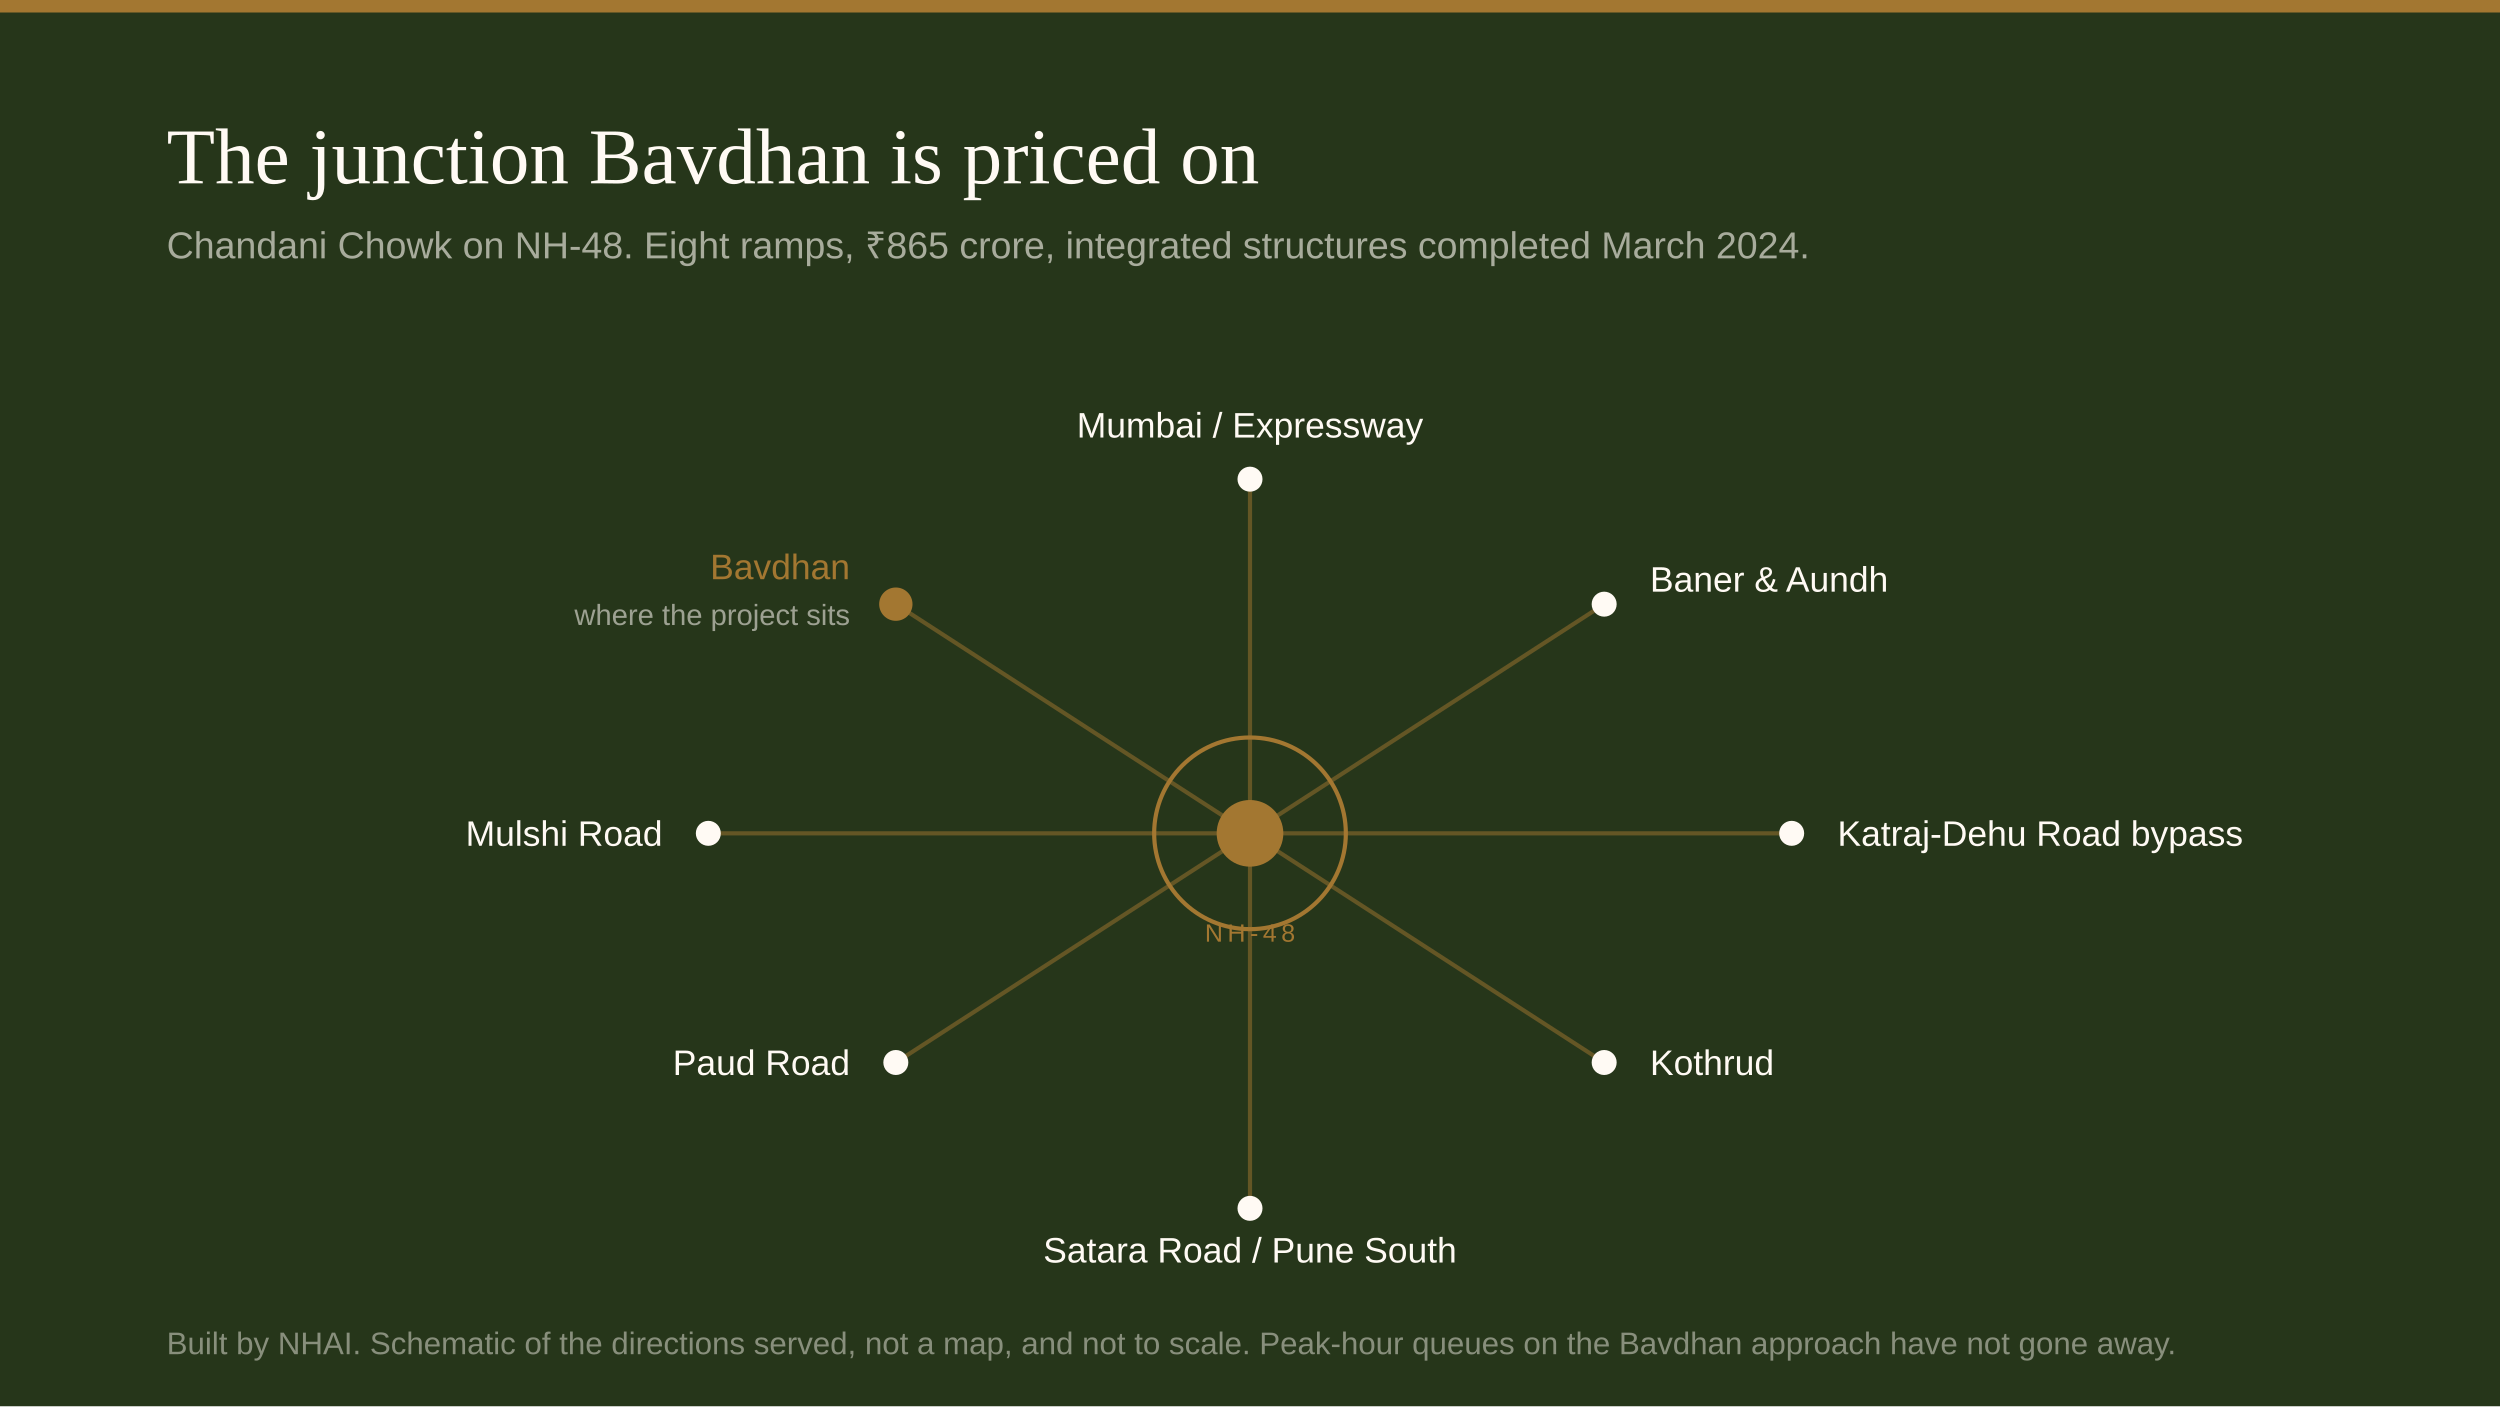
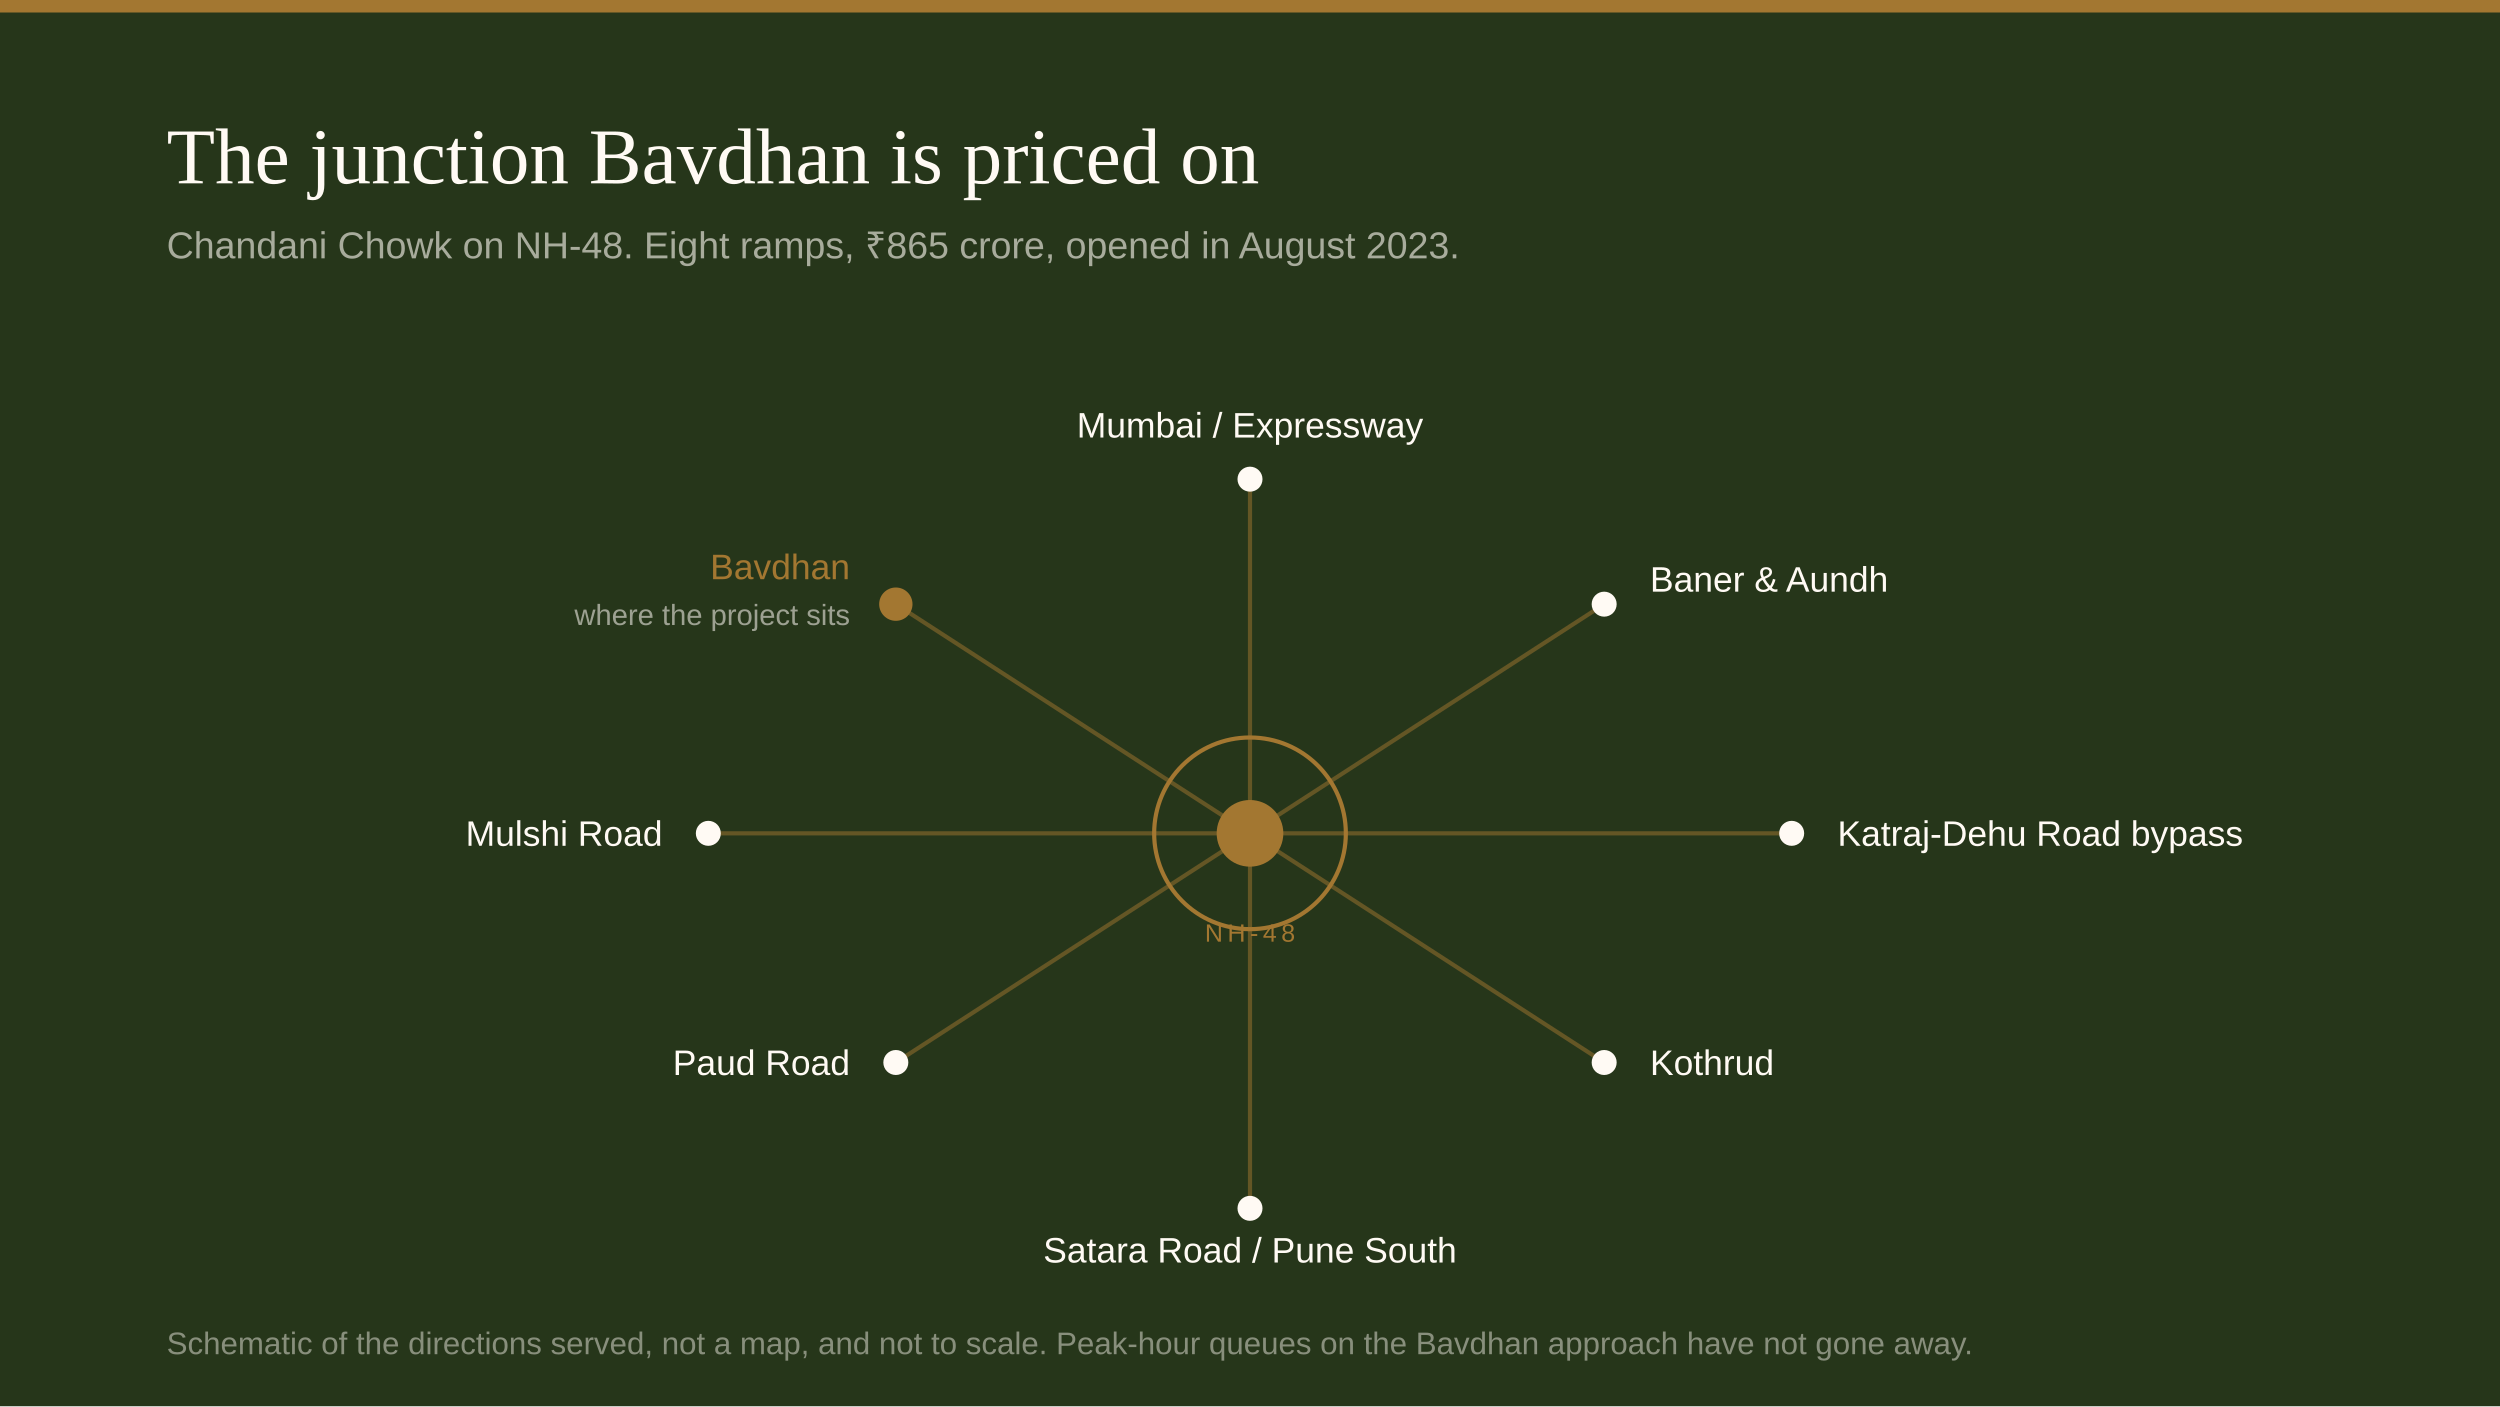
<svg xmlns="http://www.w3.org/2000/svg" viewBox="0 0 1200 675" width="1200" height="675" role="img" aria-label="Schematic of the Chandani Chowk interchange showing eight ramp directions from Bavdhan">
  <rect width="1200" height="675" fill="#26361a" />
  <rect x="0" y="0" width="1200" height="6" fill="#a37731" />
  <text x="80" y="88" font-family="Georgia, 'Times New Roman', serif" font-size="38" fill="#fffaf4">The junction Bavdhan is priced on</text>
-   <text x="80" y="124" font-family="Helvetica Neue, Arial, sans-serif" font-size="18" fill="#fffaf4" opacity="0.6">Chandani Chowk on NH-48. Eight ramps, ₹865 crore, integrated structures completed March 2024.</text>
+   <text x="80" y="124" font-family="Helvetica Neue, Arial, sans-serif" font-size="18" fill="#fffaf4" opacity="0.6">Chandani Chowk on NH-48. Eight ramps, ₹865 crore, opened in August 2023.</text>
  <g stroke="#a37731" stroke-opacity="0.5" stroke-width="2">
    <line x1="600" y1="400" x2="600" y2="230" />
    <line x1="600" y1="400" x2="770" y2="290" />
    <line x1="600" y1="400" x2="860" y2="400" />
    <line x1="600" y1="400" x2="770" y2="510" />
    <line x1="600" y1="400" x2="600" y2="580" />
    <line x1="600" y1="400" x2="430" y2="510" />
    <line x1="600" y1="400" x2="340" y2="400" />
    <line x1="600" y1="400" x2="430" y2="290" />
  </g>
  <circle cx="600" cy="400" r="46" fill="none" stroke="#a37731" stroke-width="2" />
  <circle cx="600" cy="400" r="16" fill="#a37731" />
  <text x="600" y="452" font-family="Helvetica Neue, Arial, sans-serif" font-size="12" fill="#a37731" text-anchor="middle" letter-spacing="0.18em">NH-48</text>
  <g font-family="Helvetica Neue, Arial, sans-serif" font-size="17" fill="#fffaf4">
    <circle cx="600" cy="230" r="6" fill="#fffaf4" />
    <text x="600" y="210" text-anchor="middle">Mumbai / Expressway</text>
    <circle cx="770" cy="290" r="6" fill="#fffaf4" />
    <text x="792" y="284">Baner &amp; Aundh</text>
    <circle cx="860" cy="400" r="6" fill="#fffaf4" />
    <text x="882" y="406">Katraj-Dehu Road bypass</text>
    <circle cx="770" cy="510" r="6" fill="#fffaf4" />
    <text x="792" y="516">Kothrud</text>
    <circle cx="600" cy="580" r="6" fill="#fffaf4" />
    <text x="600" y="606" text-anchor="middle">Satara Road / Pune South</text>
    <circle cx="430" cy="510" r="6" fill="#fffaf4" />
    <text x="408" y="516" text-anchor="end">Paud Road</text>
    <circle cx="340" cy="400" r="6" fill="#fffaf4" />
    <text x="318" y="406" text-anchor="end">Mulshi Road</text>
    <circle cx="430" cy="290" r="8" fill="#a37731" />
    <text x="408" y="278" text-anchor="end" fill="#a37731">Bavdhan</text>
    <text x="408" y="300" text-anchor="end" font-size="14" fill="#fffaf4" opacity="0.55">where the project sits</text>
  </g>
-   <text x="80" y="650" font-family="Helvetica Neue, Arial, sans-serif" font-size="15" fill="#fffaf4" opacity="0.45">Built by NHAI. Schematic of the directions served, not a map, and not to scale. Peak-hour queues on the Bavdhan approach have not gone away.</text>
+   <text x="80" y="650" font-family="Helvetica Neue, Arial, sans-serif" font-size="15" fill="#fffaf4" opacity="0.45">Schematic of the directions served, not a map, and not to scale. Peak-hour queues on the Bavdhan approach have not gone away.</text>
</svg>
